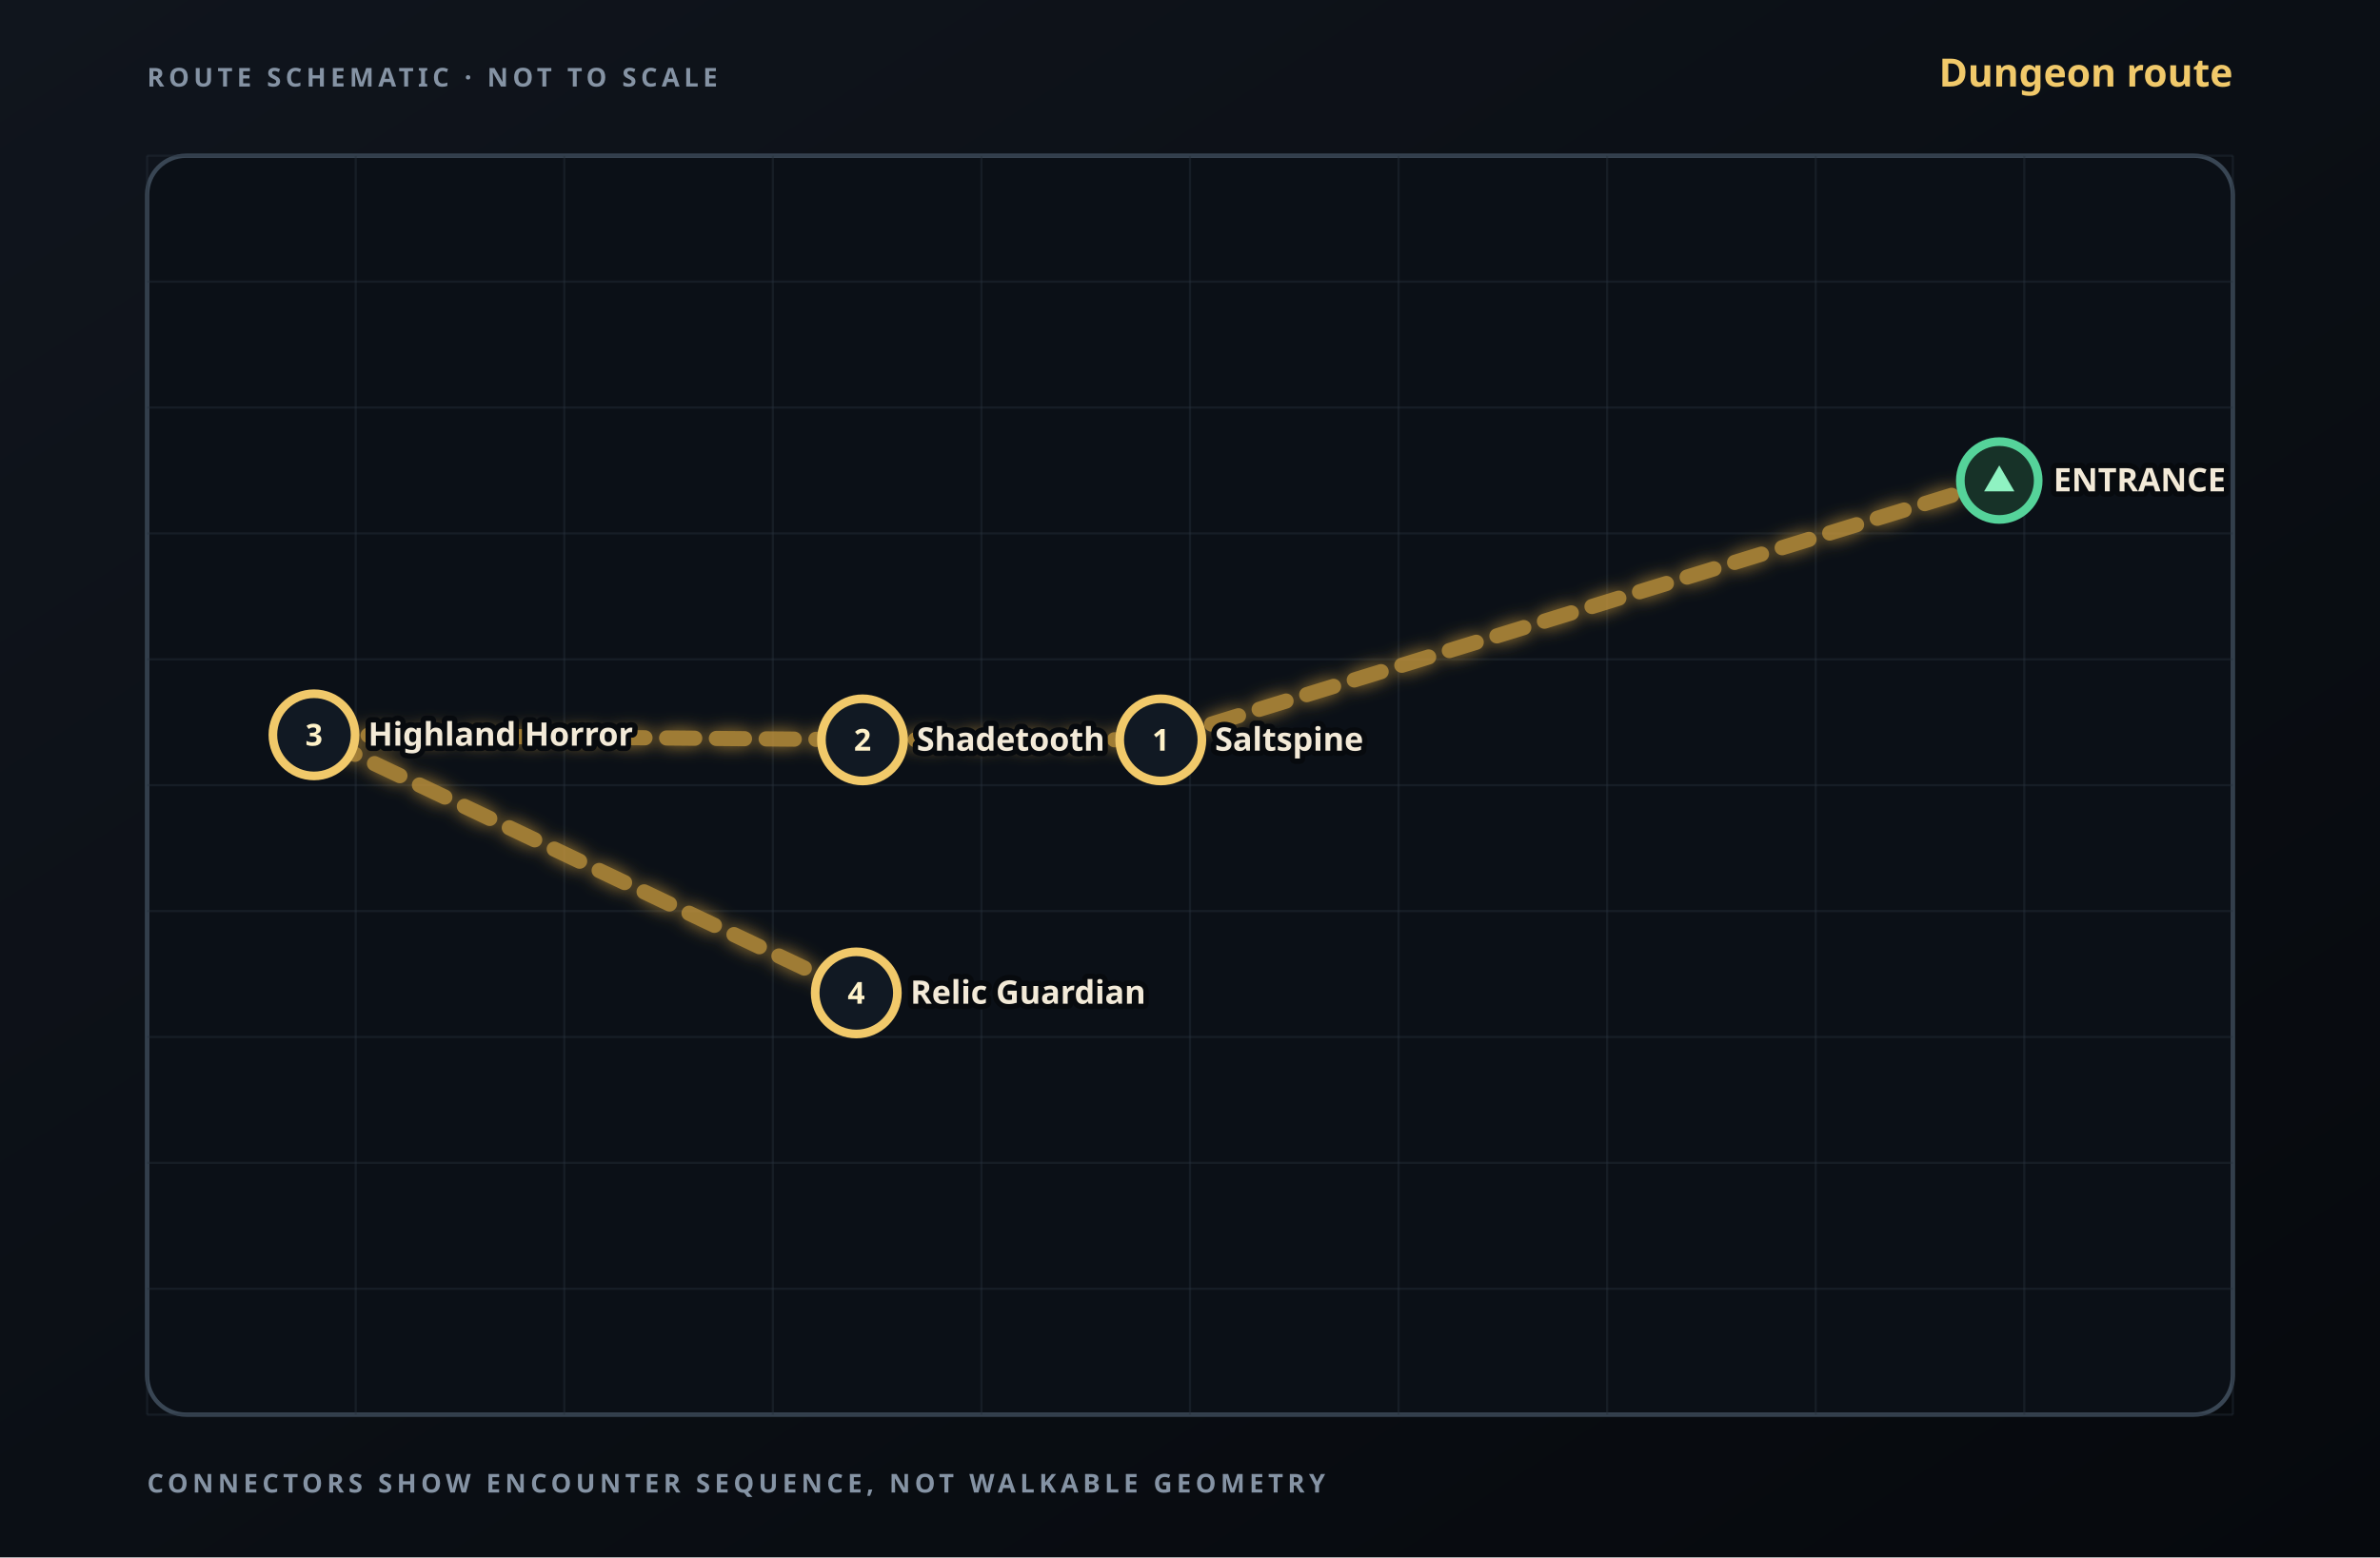
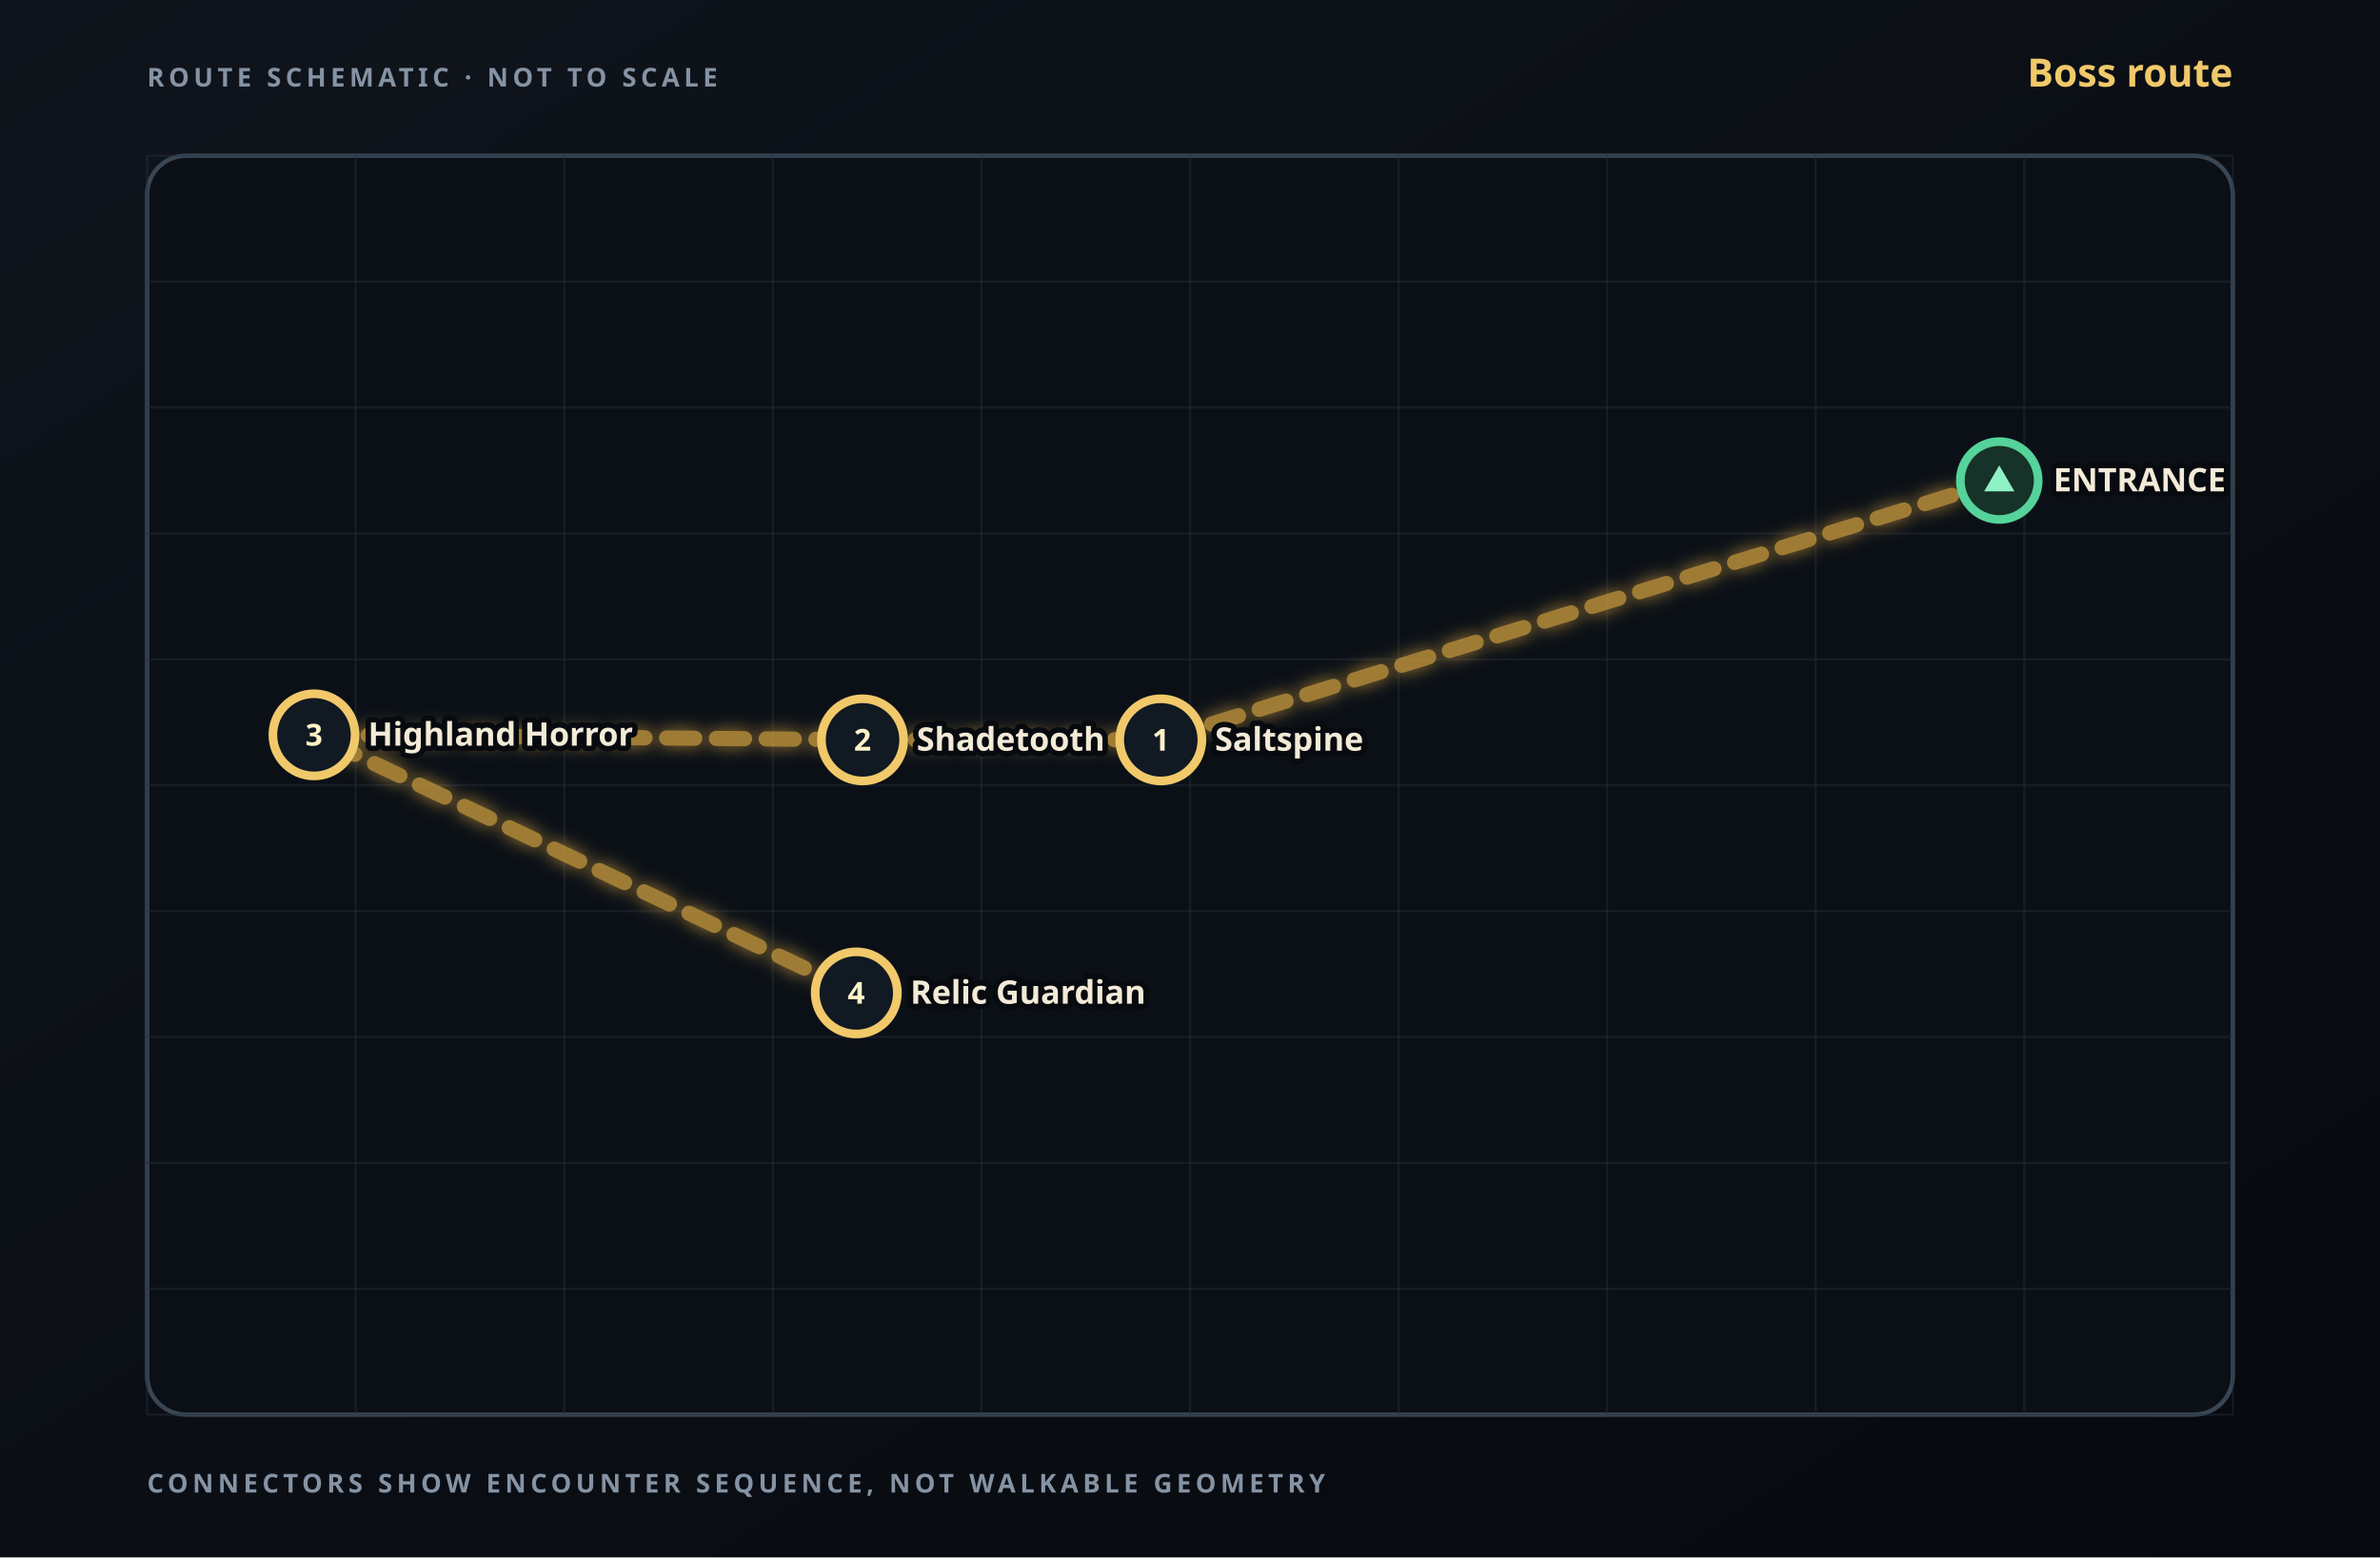
<svg xmlns="http://www.w3.org/2000/svg" viewBox="0 0 1100 720" role="img" aria-labelledby="title desc">
  <defs>
    <linearGradient id="bg" x1="0" y1="0" x2="1" y2="1">
      <stop stop-color="#10151d" />
      <stop offset="1" stop-color="#06090d" />
    </linearGradient>
    <filter id="glow">
      <feGaussianBlur stdDeviation="4" result="b" />
      <feMerge>
        <feMergeNode in="b" />
        <feMergeNode in="SourceGraphic" />
      </feMerge>
    </filter>
  </defs>
  <style>.grid path{stroke:#26303b;stroke-width:1;opacity:.42}.route{fill:none;stroke:#c99a3d;stroke-width:7;stroke-linecap:round;stroke-linejoin:round;stroke-dasharray:13 10;opacity:.78;filter:url(#glow)}.boss circle{fill:#111923;stroke:#f1c96a;stroke-width:4}.boss .number{fill:#fff2c8;font:700 14px system-ui}.boss .label,.entrance text{fill:#f3ead8;font:700 15px system-ui;paint-order:stroke;stroke:#070a0e;stroke-width:5px;stroke-linejoin:round}.entrance circle{fill:#173228;stroke:#55d39a;stroke-width:4}.entrance path{fill:#8ff2c2}.meta{fill:#8593a4;font:600 12px system-ui;letter-spacing:2px}.floor{fill:#f1c96a;font:700 18px system-ui}</style>
  <rect width="1100" height="720" fill="url(#bg)" />
  <rect x="68" y="72" width="964" height="582" rx="18" fill="#0b1017" stroke="#394654" stroke-width="2" />
  <g class="grid">
    <path d="M 68 72 V 654" />
    <path d="M 68 72 H 1032" />
    <path d="M 164.4 72 V 654" />
    <path d="M 68 130.2 H 1032" />
    <path d="M 260.8 72 V 654" />
    <path d="M 68 188.4 H 1032" />
    <path d="M 357.2 72 V 654" />
    <path d="M 68 246.6 H 1032" />
    <path d="M 453.6 72 V 654" />
    <path d="M 68 304.8 H 1032" />
    <path d="M 550 72 V 654" />
    <path d="M 68 363 H 1032" />
    <path d="M 646.4 72 V 654" />
    <path d="M 68 421.2 H 1032" />
    <path d="M 742.8 72 V 654" />
    <path d="M 68 479.4 H 1032" />
    <path d="M 839.2 72 V 654" />
    <path d="M 68 537.6 H 1032" />
    <path d="M 935.6 72 V 654" />
    <path d="M 68 595.8 H 1032" />
    <path d="M 1032 72 V 654" />
    <path d="M 68 654 H 1032" />
  </g>
  <path class="route" d="M 924.0 222.2 L 536.5 342.0 L 398.7 342.0 L 145.1 339.7 L 395.8 459.0" />
  <g class="entrance" transform="translate(924.032 222.156)">
    <circle r="18" />
    <path d="M -7 5 L 0 -7 L 7 5 Z" />
    <text x="25" y="5">ENTRANCE</text>
  </g>
  <g class="boss" transform="translate(536.504 342.048)">
    <circle r="19" />
    <text class="number" text-anchor="middle" y="5">1</text>
    <text class="label" x="25" y="5" text-anchor="start">Saltspine</text>
  </g>
  <g class="boss" transform="translate(398.652 342.048)">
    <circle r="19" />
    <text class="number" text-anchor="middle" y="5">2</text>
    <text class="label" x="25" y="5" text-anchor="start">Shadetooth</text>
  </g>
  <g class="boss" transform="translate(145.12 339.72)">
    <circle r="19" />
    <text class="number" text-anchor="middle" y="5">3</text>
    <text class="label" x="25" y="5" text-anchor="start">Highland Horror</text>
  </g>
  <g class="boss" transform="translate(395.76 459.03)">
    <circle r="19" />
    <text class="number" text-anchor="middle" y="5">4</text>
    <text class="label" x="25" y="5" text-anchor="start">Relic Guardian</text>
  </g>
  <text class="meta" x="68" y="40">ROUTE SCHEMATIC · NOT TO SCALE</text>
-   <text class="floor" x="1032" y="40" text-anchor="end">Dungeon route</text>
+   <text class="floor" x="1032" y="40" text-anchor="end">Boss route</text>
  <text class="meta" x="68" y="690">CONNECTORS SHOW ENCOUNTER SEQUENCE, NOT WALKABLE GEOMETRY</text>
</svg>
